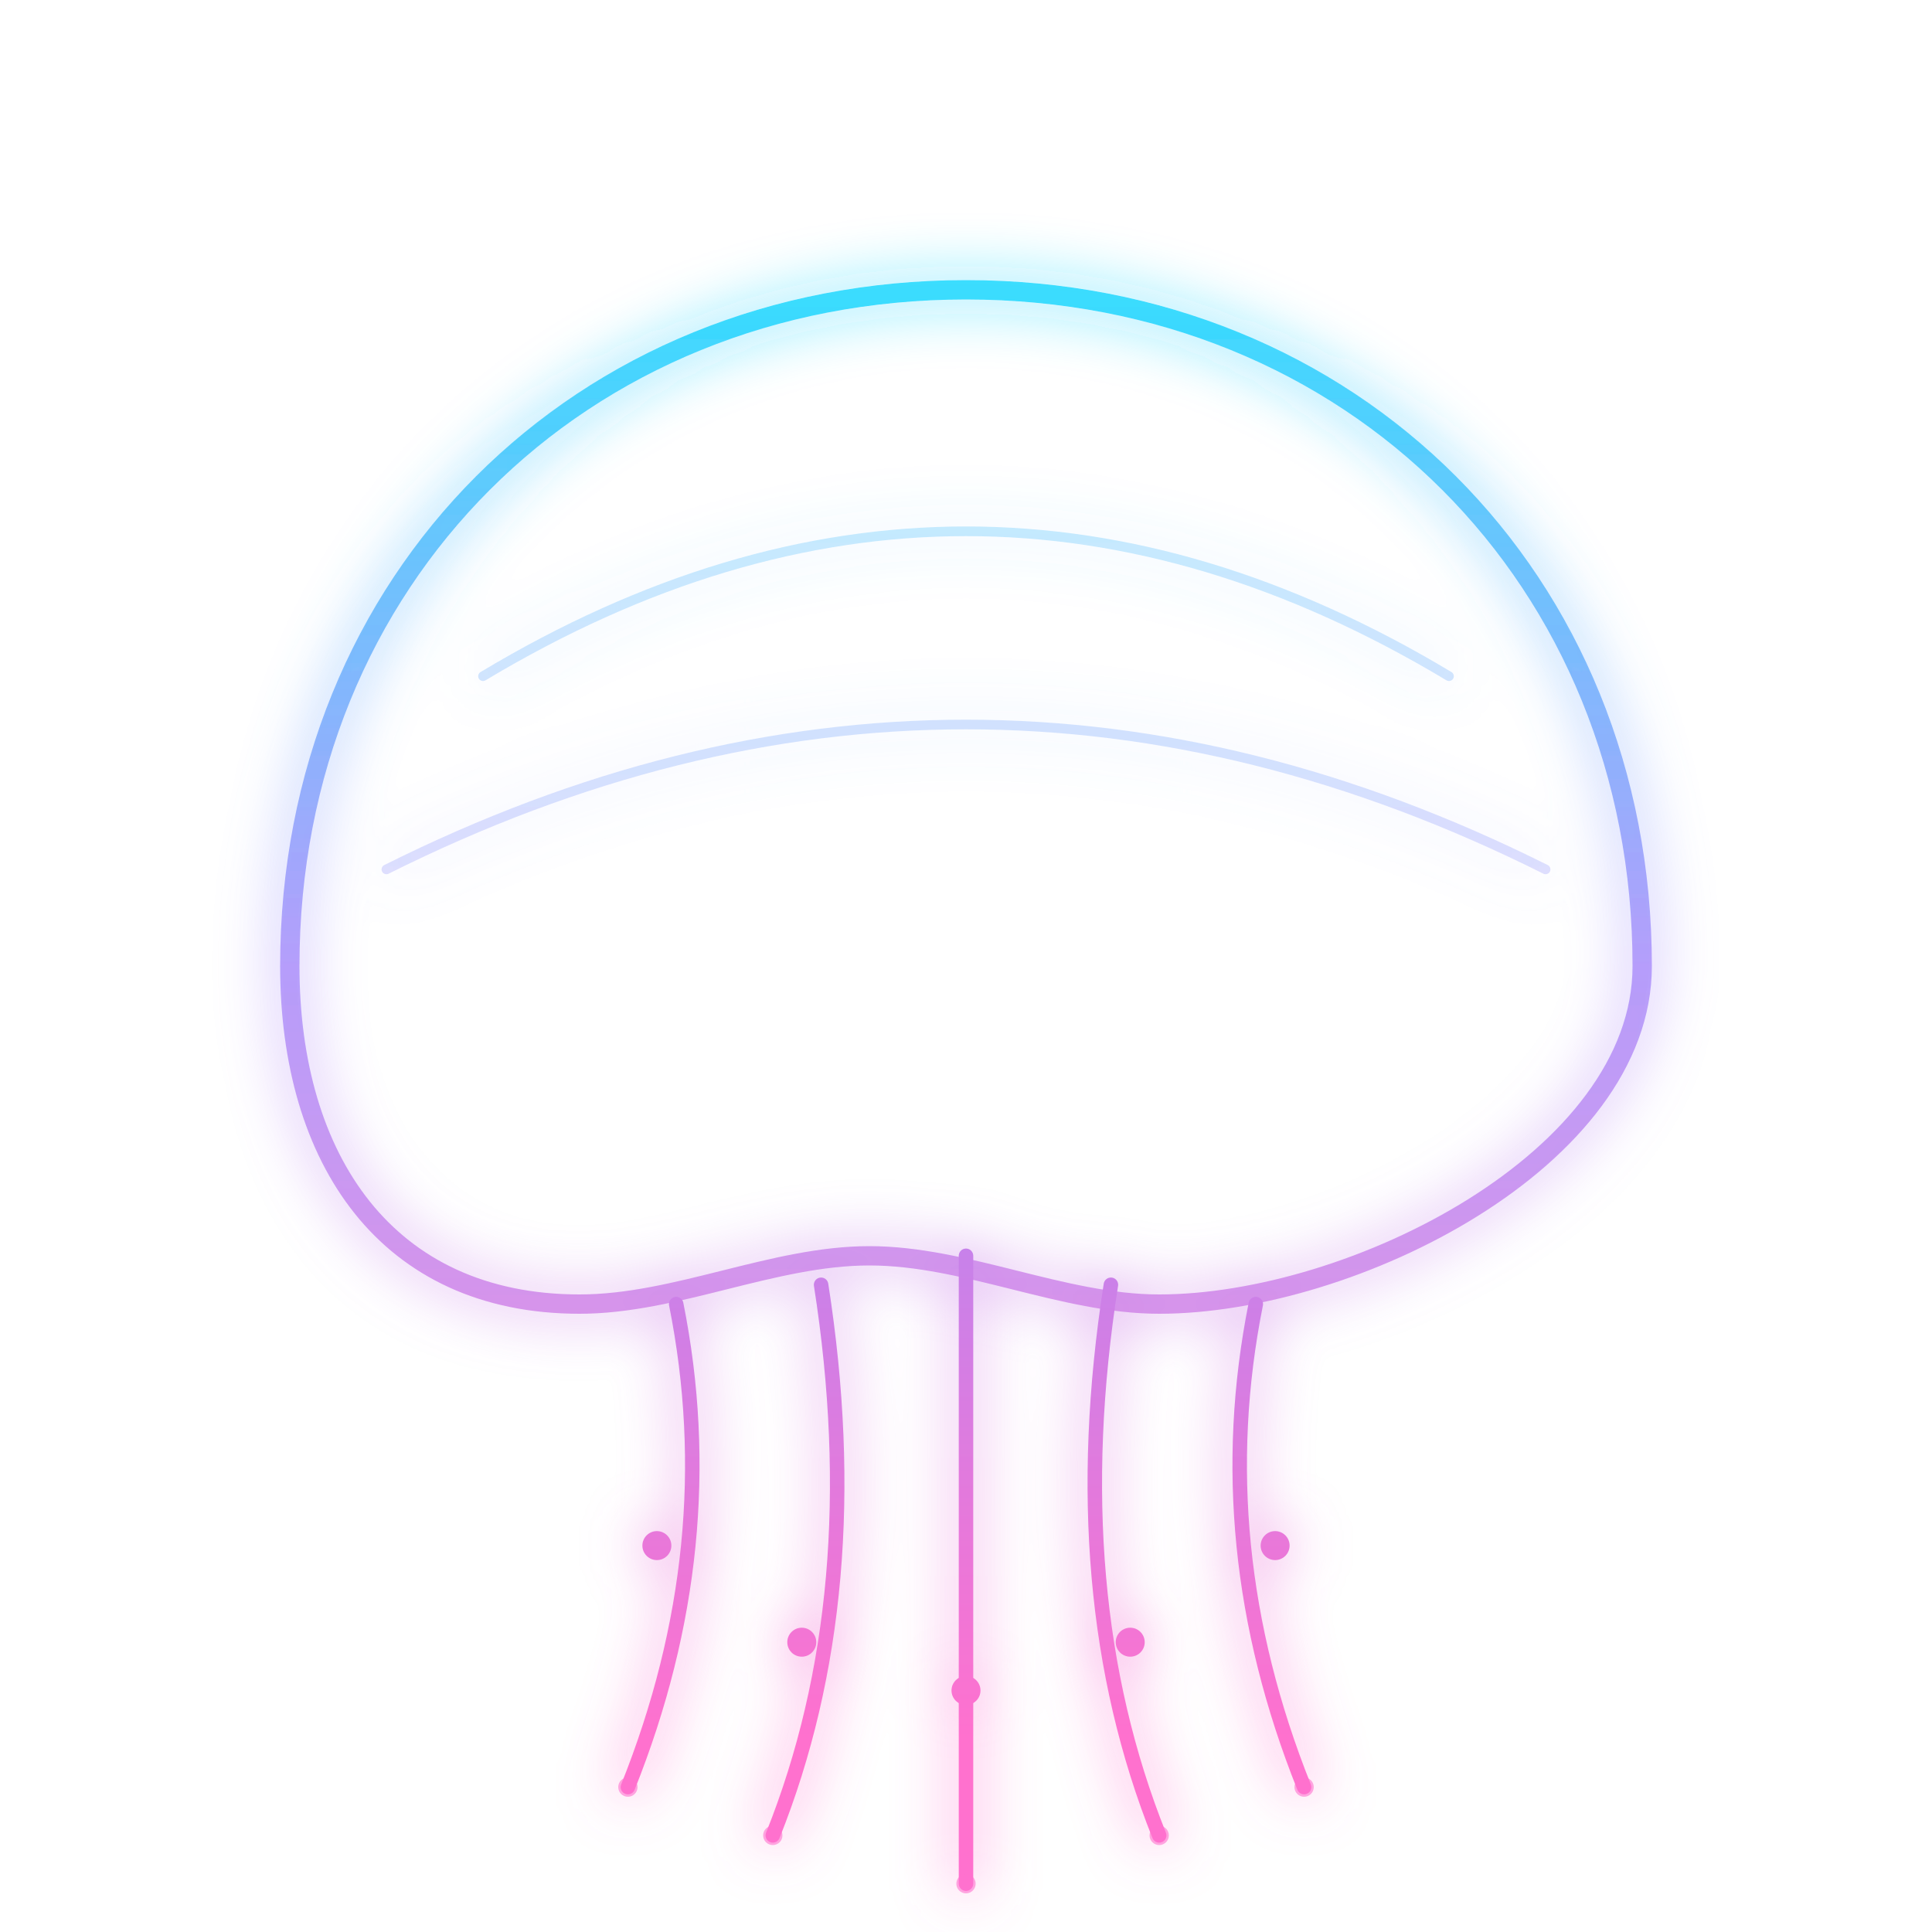
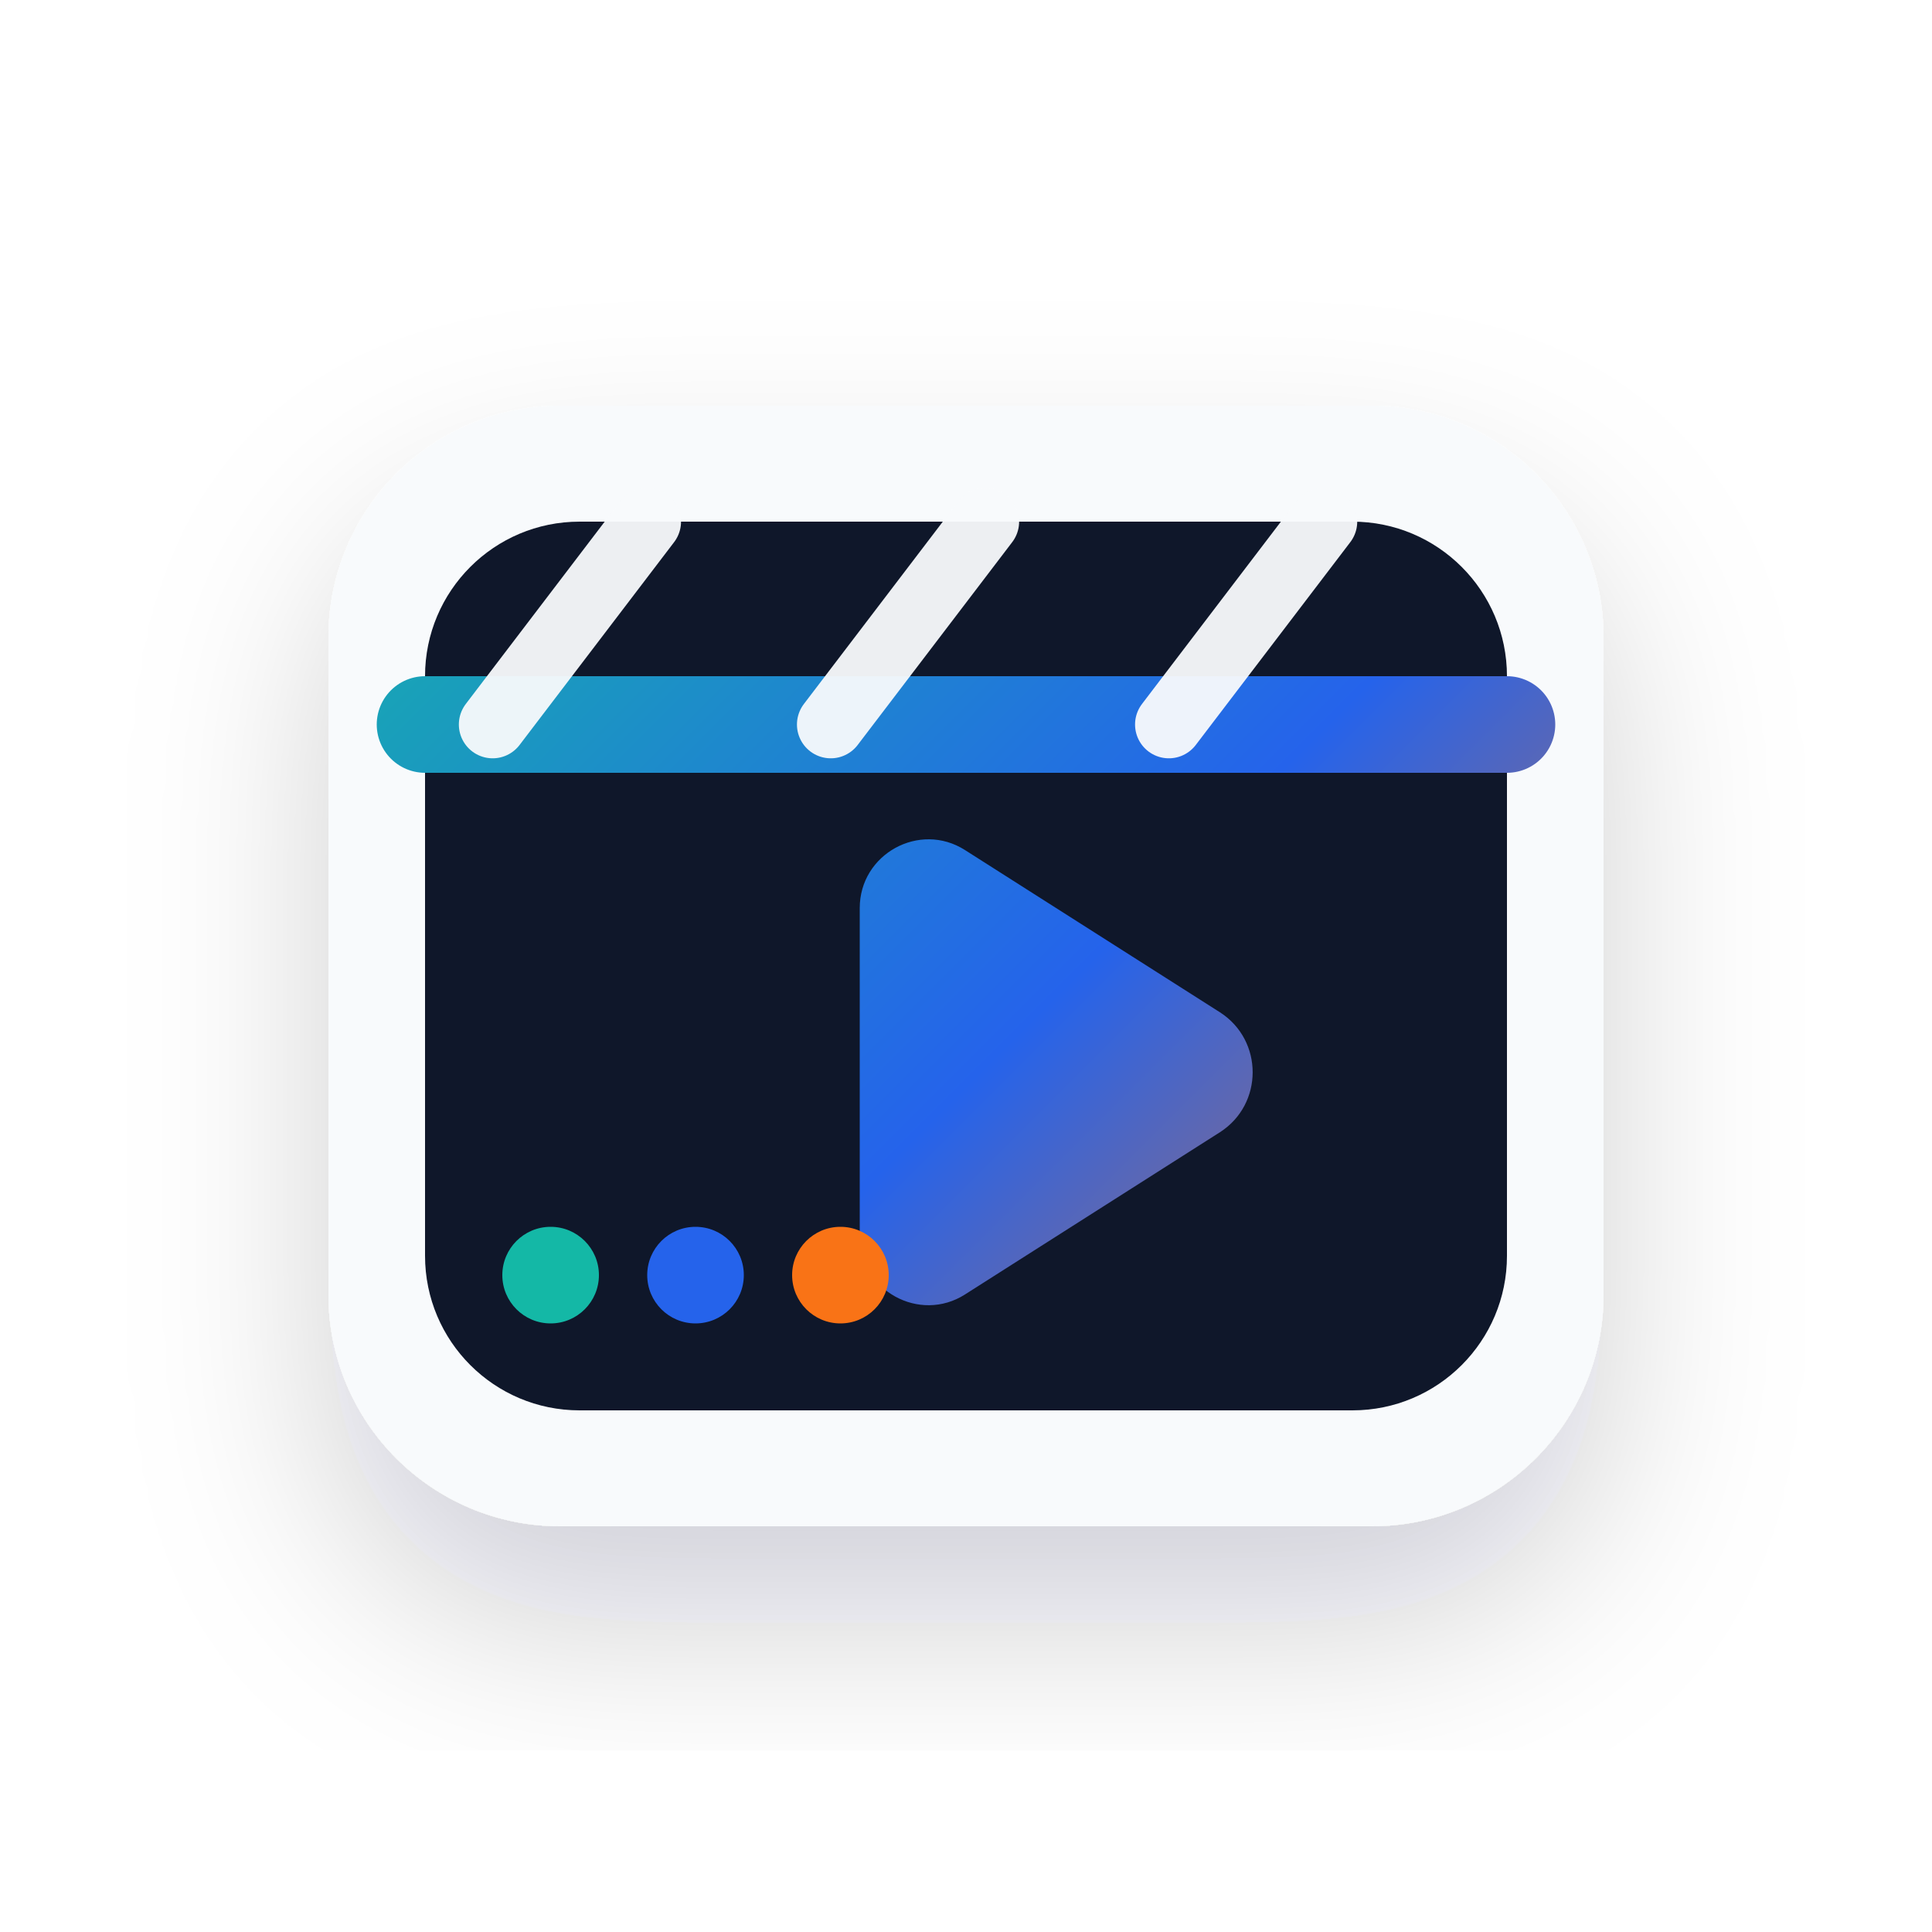
<svg xmlns="http://www.w3.org/2000/svg" width="200" height="200" viewBox="0 0 200 200" fill="none">
  <defs>
-     <linearGradient id="gradient_jellyfish" x1="100" y1="20" x2="100" y2="180" gradientUnits="userSpaceOnUse">
-       <stop offset="0" stop-color="#00E0FF" />
-       <stop offset="0.5" stop-color="#A78BFA" />
-       <stop offset="1" stop-color="#FF71CE" />
+     <linearGradient id="frame" x1="38" y1="38" x2="162" y2="162" gradientUnits="userSpaceOnUse">
+       <stop offset="0" stop-color="#14B8A6" />
+       <stop offset="0.55" stop-color="#2563EB" />
+       <stop offset="1" stop-color="#F97316" />
    </linearGradient>
-     <filter id="glow" x="-20%" y="-20%" width="140%" height="140%">
-       <feGaussianBlur stdDeviation="3" result="coloredBlur" />
-       <feMerge>
-         <feMergeNode in="coloredBlur" />
-         <feMergeNode in="SourceGraphic" />
-       </feMerge>
+     <filter id="soft" x="-20%" y="-20%" width="140%" height="140%">
+       <feDropShadow dx="0" dy="10" stdDeviation="10" flood-color="#0F172A" flood-opacity="0.18" />
    </filter>
  </defs>
-   <g filter="url(#glow)" stroke="url(#gradient_jellyfish)" stroke-width="2" fill="none" stroke-linecap="round">
-     <path d="M100,30 C60,30 30,60 30,100 C30,120 40,135 60,135 C70,135 80,130 90,130 C100,130 110,135 120,135 C140,135 170,120 170,100 C170,60 140,30 100,30 Z" opacity="0.8" />
-     <path d="M50,70 Q100,40 150,70" opacity="0.3" stroke-width="1" />
-     <path d="M40,90 Q100,60 160,90" opacity="0.3" stroke-width="1" />
-     <g stroke-width="1.5">
-       <path d="M70,135 Q75,160 65,185" />
-       <path d="M85,133 Q90,165 80,190" />
-       <path d="M100,130 Q100,170 100,195" />
-       <path d="M115,133 Q110,165 120,190" />
-       <path d="M130,135 Q125,160 135,185" />
-     </g>
-     <g fill="url(#gradient_jellyfish)" stroke="none">
-       <circle cx="68" cy="160" r="1.5" />
-       <circle cx="83" cy="170" r="1.5" />
-       <circle cx="100" cy="175" r="1.5" />
-       <circle cx="117" cy="170" r="1.5" />
-       <circle cx="132" cy="160" r="1.5" />
-       <circle cx="65" cy="185" r="1" opacity="0.6" />
-       <circle cx="80" cy="190" r="1" opacity="0.6" />
-       <circle cx="100" cy="195" r="1" opacity="0.6" />
-       <circle cx="120" cy="190" r="1" opacity="0.6" />
-       <circle cx="135" cy="185" r="1" opacity="0.6" />
-     </g>
-   </g>
+   <rect x="34" y="42" width="132" height="116" rx="24" fill="#F8FAFC" filter="url(#soft)" />
+   <rect x="44" y="54" width="112" height="92" rx="16" fill="#0F172A" />
+   <path d="M44 75H156" stroke="url(#frame)" stroke-width="10" stroke-linecap="round" />
+   <path d="M67 54L51 75" stroke="#F8FAFC" stroke-width="7" stroke-linecap="round" opacity="0.95" />
+   <path d="M102 54L86 75" stroke="#F8FAFC" stroke-width="7" stroke-linecap="round" opacity="0.95" />
+   <path d="M137 54L121 75" stroke="#F8FAFC" stroke-width="7" stroke-linecap="round" opacity="0.95" />
+   <path d="M89 94C89 88.4 95.2 85 99.9 88L126.3 104.8C130.8 107.7 130.8 114.3 126.3 117.2L99.9 134C95.2 137 89 133.6 89 128V94Z" fill="url(#frame)" />
+   <circle cx="57" cy="132" r="5" fill="#14B8A6" />
+   <circle cx="72" cy="132" r="5" fill="#2563EB" />
+   <circle cx="87" cy="132" r="5" fill="#F97316" />
</svg>
